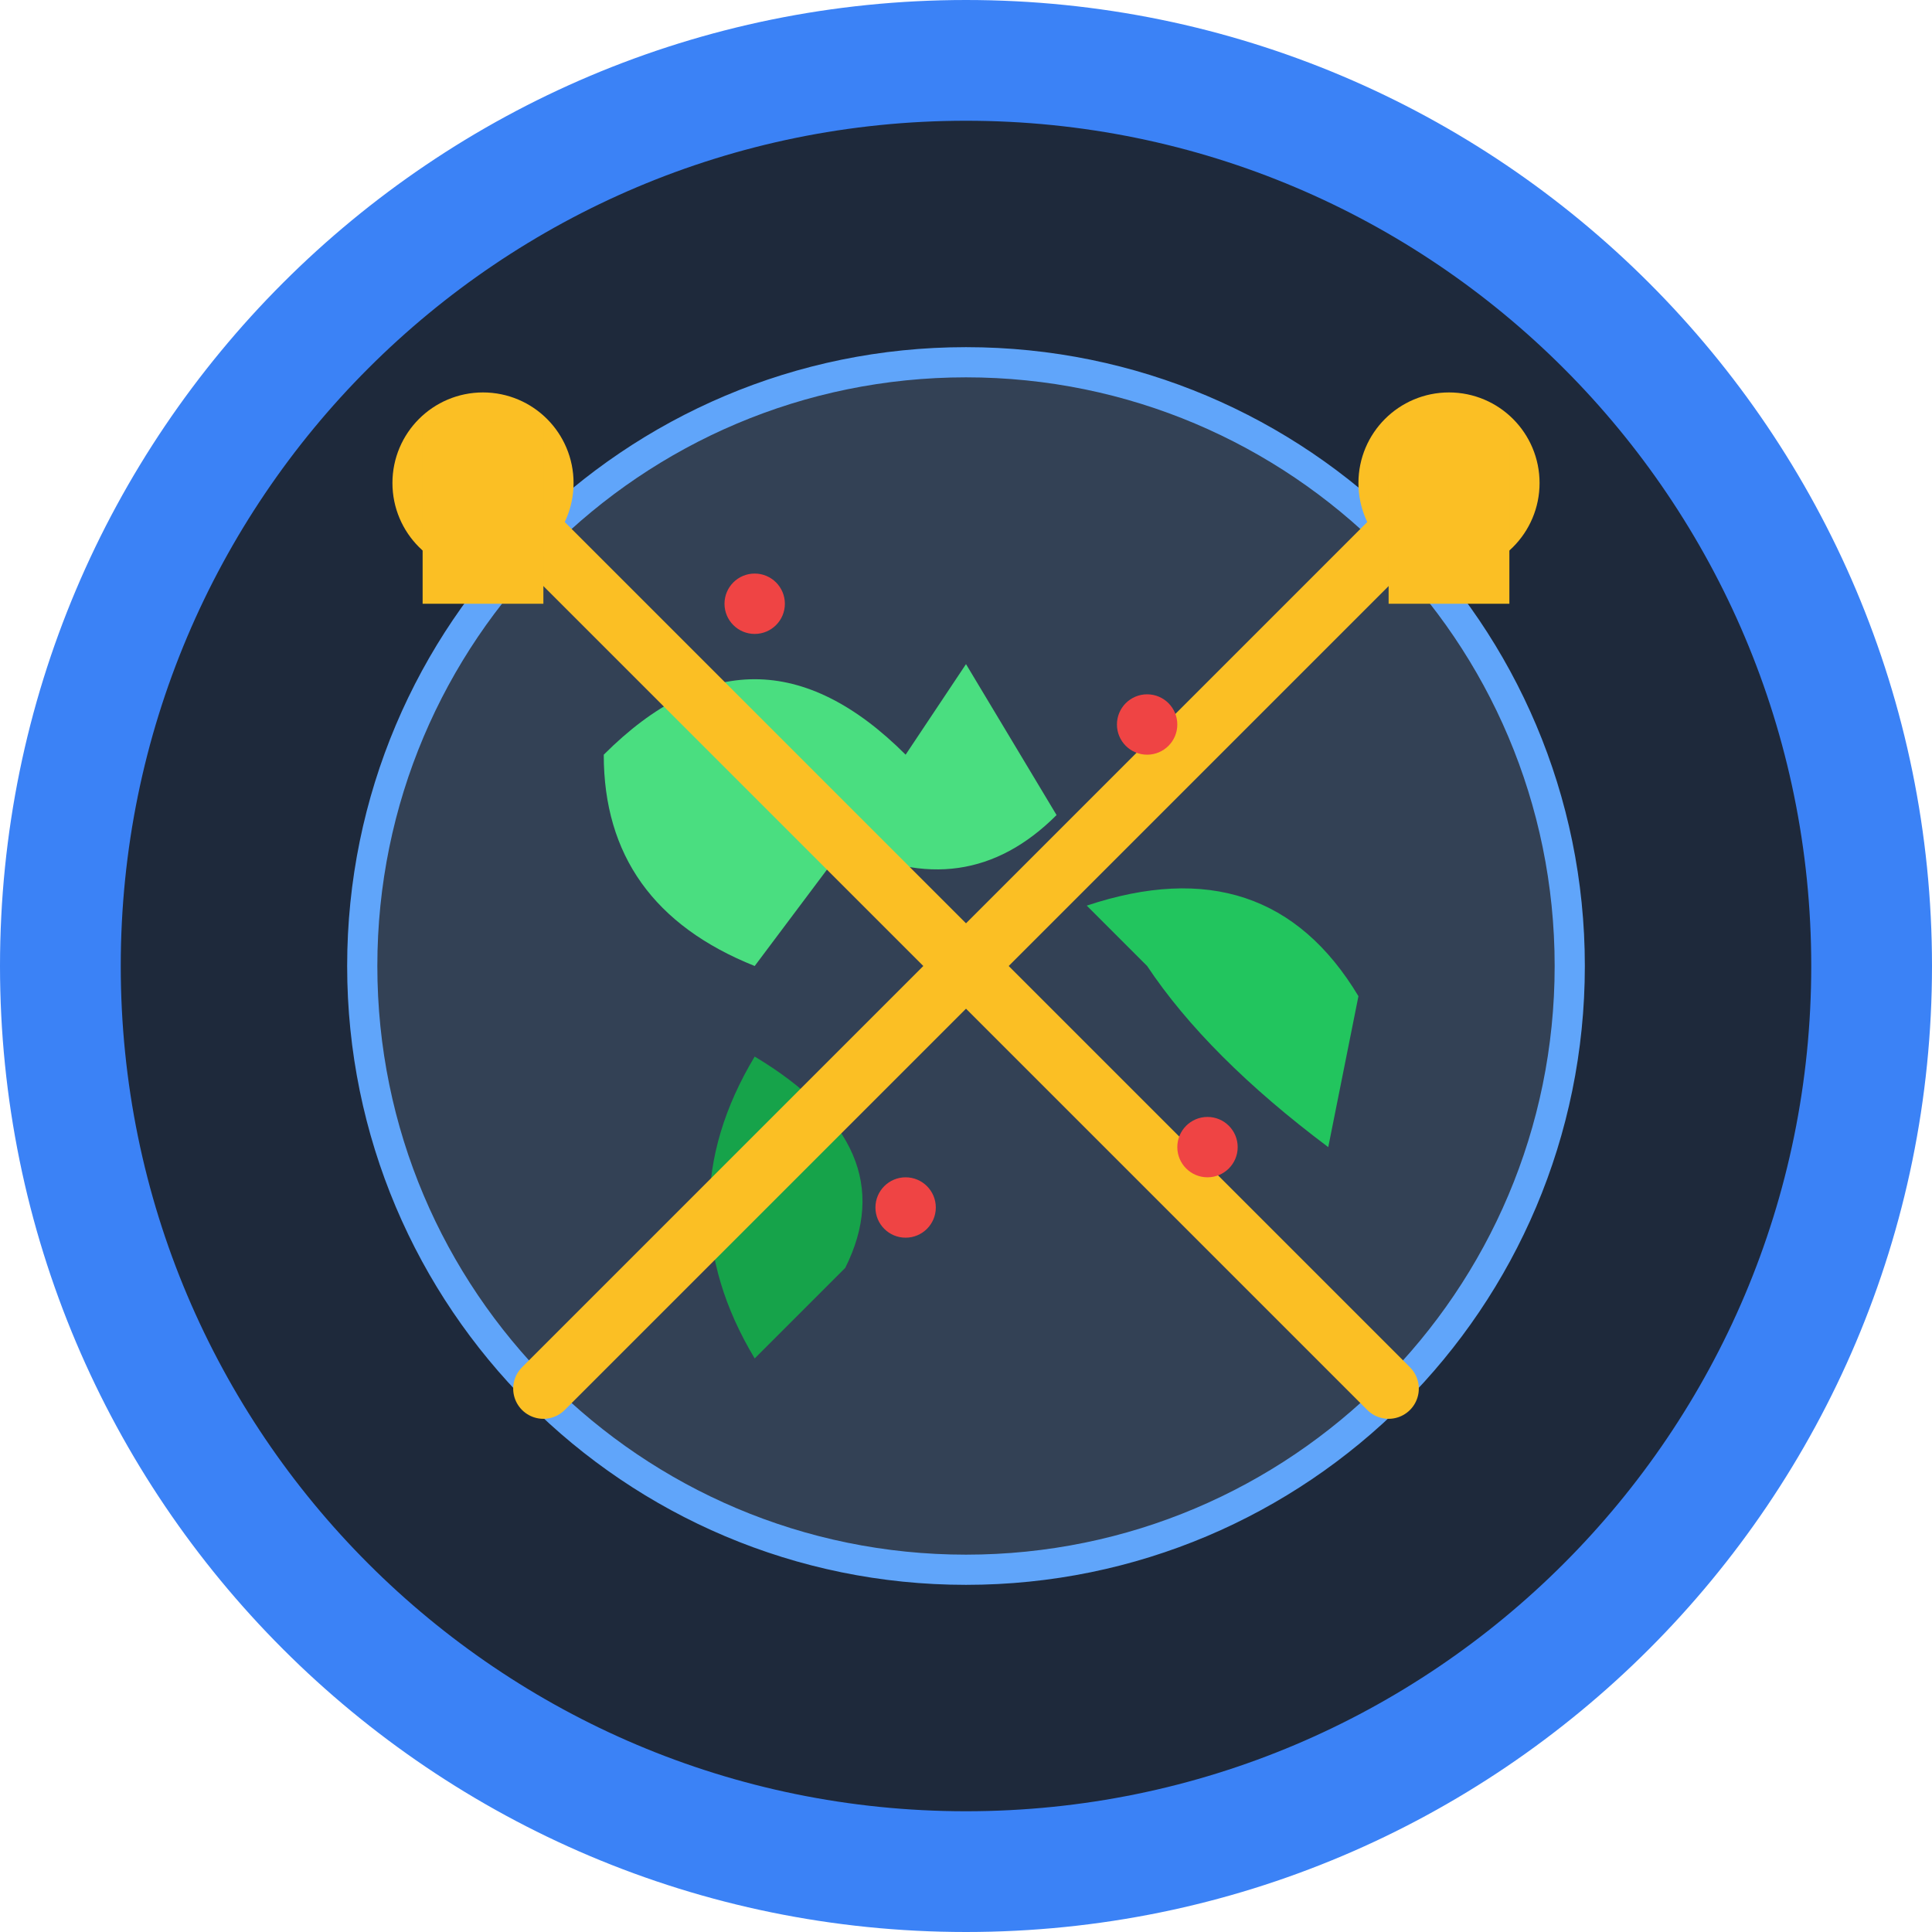
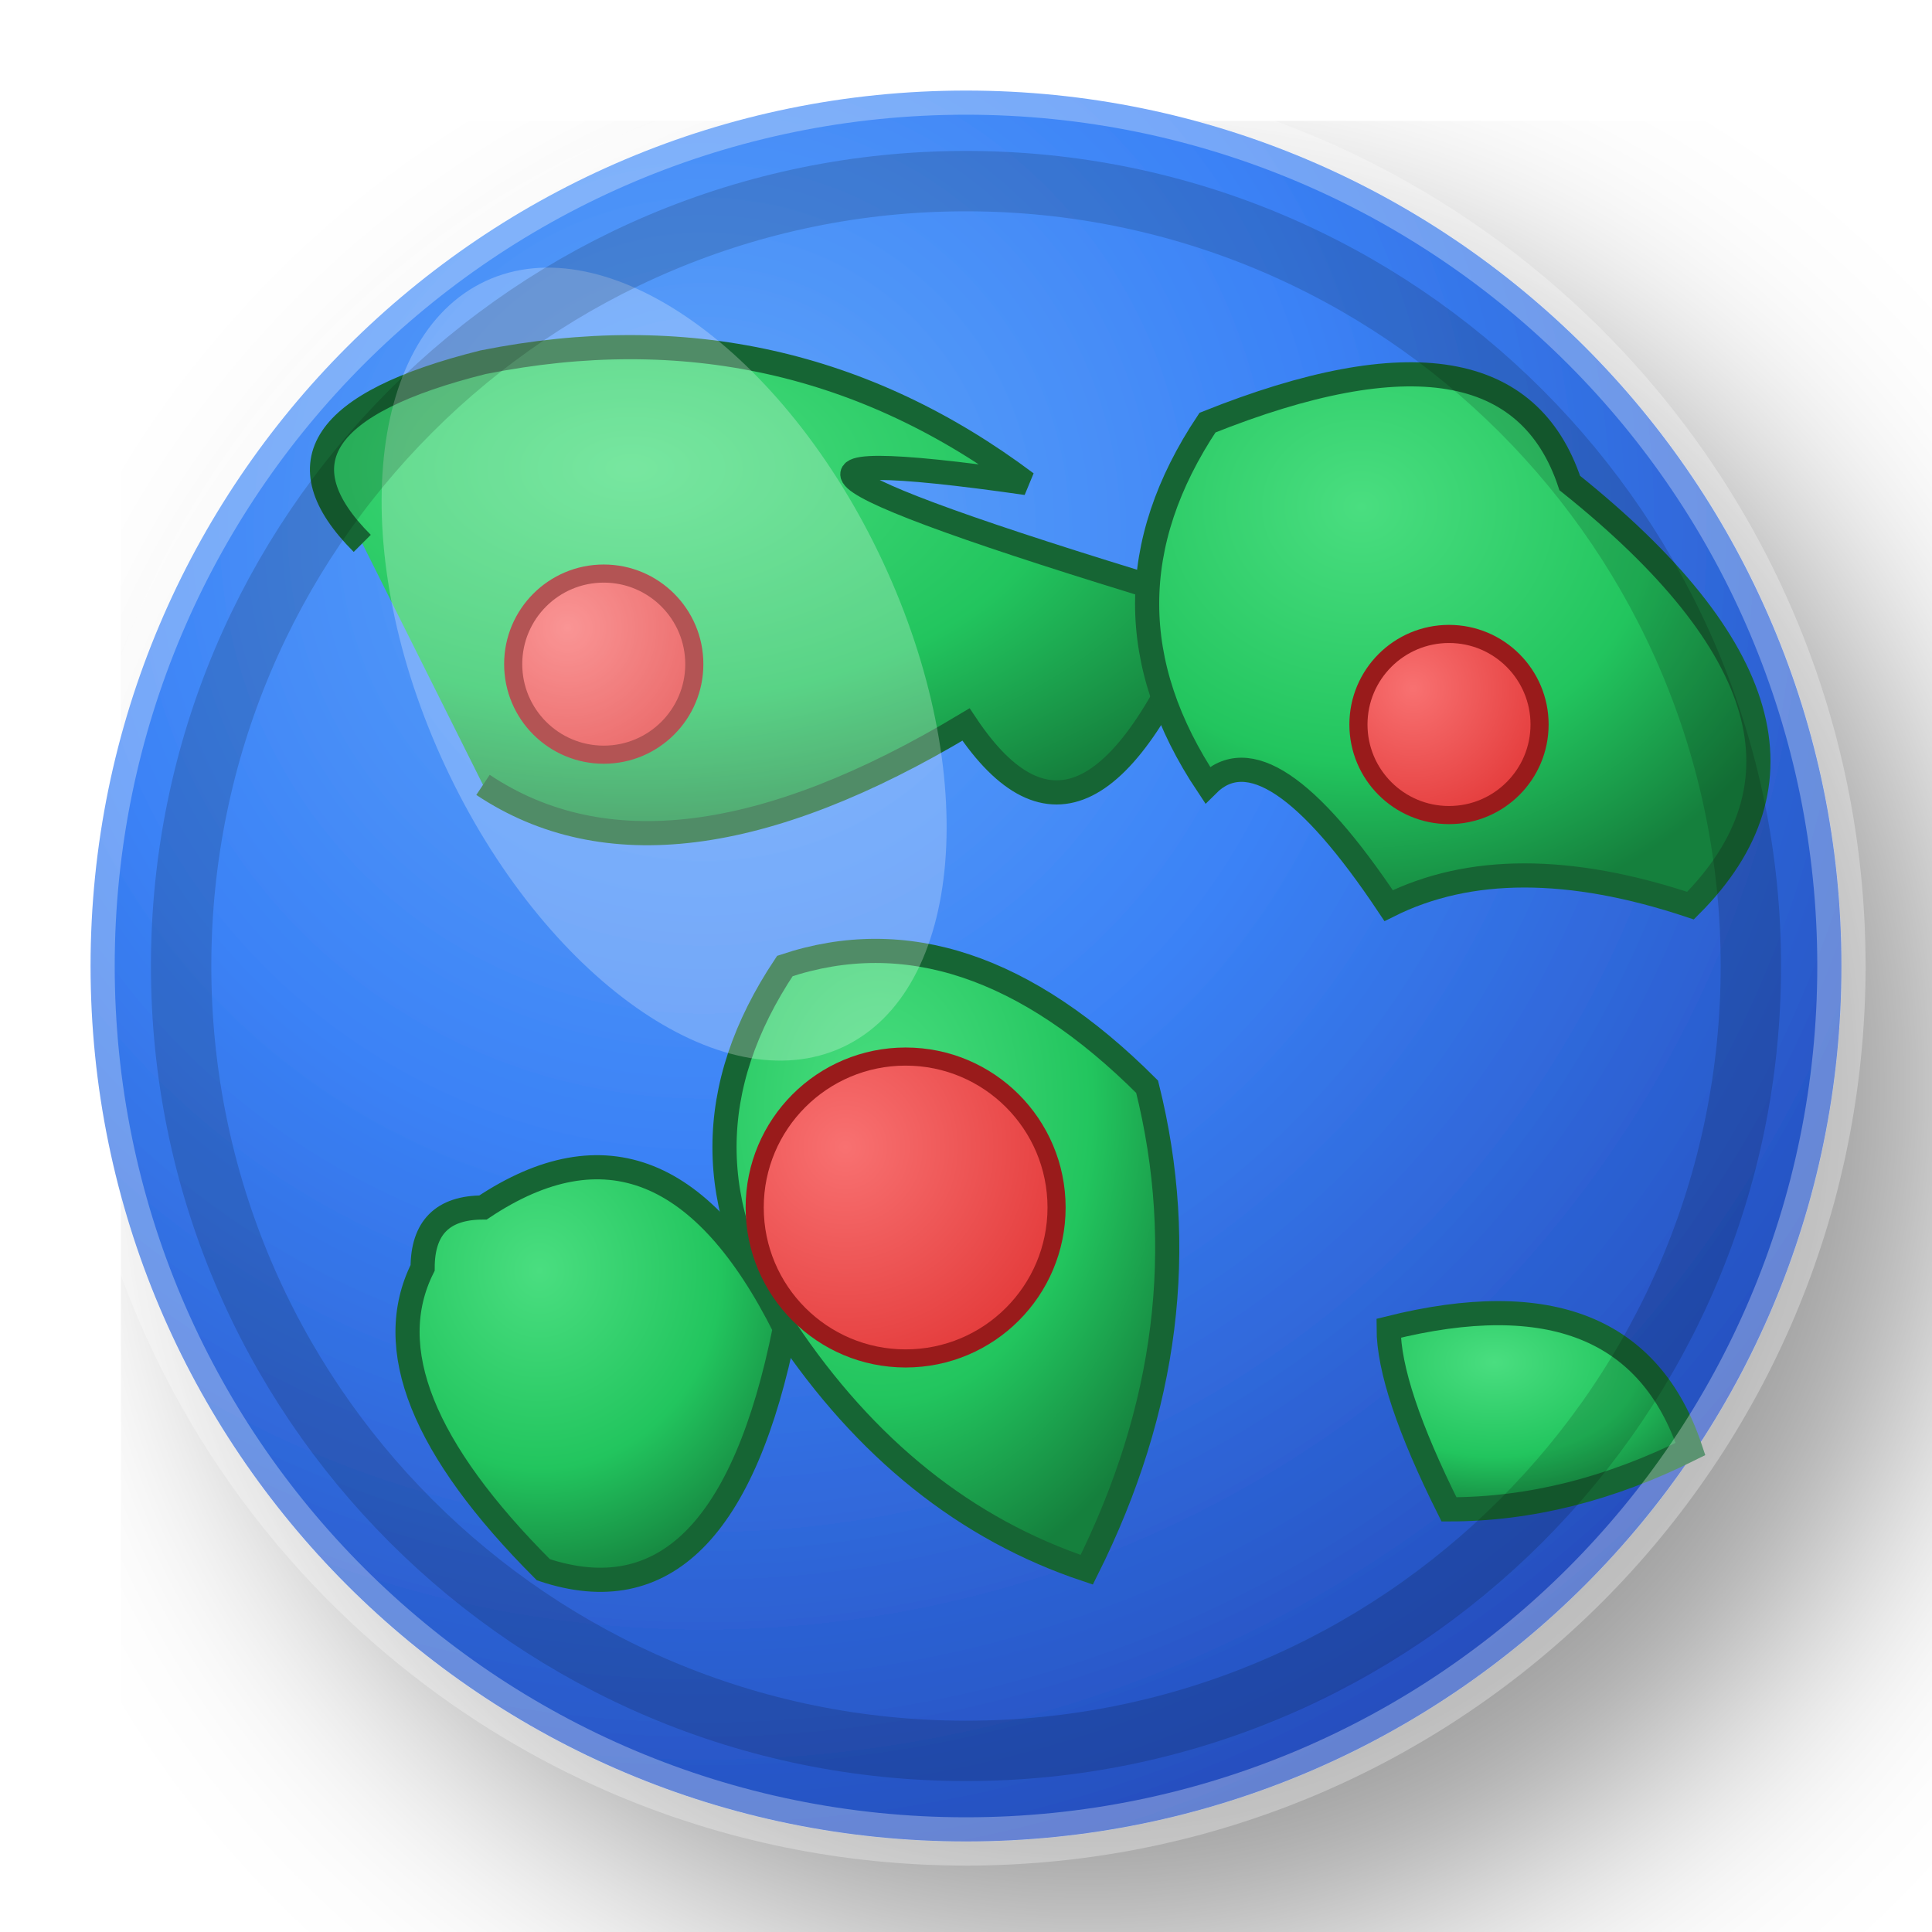
- <svg xmlns="http://www.w3.org/2000/svg" viewBox="0 0 64 64" width="64" height="64">
-   <circle cx="32" cy="32" r="30" fill="#1e293b" stroke="#3b82f6" stroke-width="4" />
-   <circle cx="32" cy="32" r="20" fill="#334155" stroke="#60a5fa" stroke-width="1" />
-   <path d="M20 25 Q25 20 30 25 L32 22 L35 27 Q32 30 28 28 L25 32 Q20 30 20 25 Z" fill="#4ade80" />
-   <path d="M36 30 Q42 28 45 33 L44 38 Q40 35 38 32 L36 30 Z" fill="#22c55e" />
-   <path d="M25 35 Q30 38 28 42 L25 45 Q22 40 25 35 Z" fill="#16a34a" />
-   <g stroke="#fbbf24" stroke-width="2" fill="#f59e0b">
-     <line x1="18" y1="18" x2="46" y2="46" stroke-linecap="round" />
-     <circle cx="16" cy="16" r="2" fill="#fbbf24" />
-     <rect x="15" y="15" width="2" height="4" fill="#a16207" />
-     <line x1="46" y1="18" x2="18" y2="46" stroke-linecap="round" />
-     <circle cx="48" cy="16" r="2" fill="#fbbf24" />
-     <rect x="47" y="15" width="2" height="4" fill="#a16207" />
-   </g>
-   <circle cx="25" cy="20" r="1" fill="#ef4444" />
-   <circle cx="38" cy="24" r="1" fill="#ef4444" />
-   <circle cx="30" cy="40" r="1" fill="#ef4444" />
-   <circle cx="40" cy="38" r="1" fill="#ef4444" />
+ <svg xmlns="http://www.w3.org/2000/svg" width="62" height="62" viewBox="0 0 32 32">
+   <defs>
+     <radialGradient id="oceanGradient" cx="0.35" cy="0.25" r="0.9">
+       <stop offset="0%" style="stop-color:#60a5fa;stop-opacity:1" />
+       <stop offset="40%" style="stop-color:#3b82f6;stop-opacity:1" />
+       <stop offset="100%" style="stop-color:#1e40af;stop-opacity:1" />
+     </radialGradient>
+     <radialGradient id="landGradient" cx="0.35" cy="0.25" r="0.8">
+       <stop offset="0%" style="stop-color:#4ade80;stop-opacity:1" />
+       <stop offset="60%" style="stop-color:#22c55e;stop-opacity:1" />
+       <stop offset="100%" style="stop-color:#15803d;stop-opacity:1" />
+     </radialGradient>
+     <radialGradient id="redGradient" cx="0.3" cy="0.3" r="1.1">
+       <stop offset="0%" style="stop-color:#f87171;stop-opacity:1" />
+       <stop offset="100%" style="stop-color:#dc2626;stop-opacity:1" />
+     </radialGradient>
+     <filter id="shadow3d">
+       <feDropShadow dx="2" dy="2" stdDeviation="2" flood-opacity="0.4" />
+     </filter>
+   </defs>
+   <circle cx="16" cy="16" r="14.5" fill="url(#oceanGradient)" filter="url(#shadow3d)" />
+   <path d="M 6 9 Q 4 7 8 6 Q 13 5 17 8 Q 10 7 20 10 Q 18 15 16 12 Q 11 15 8 13 Q  11 6 9 Z" fill="url(#landGradient)" stroke="#166534" stroke-width="0.4" />
+   <path d="M 20 7 Q 25 5 26 8 Q 31 12 28 15 Q 25 14 23 15 Q 21 12 20 13 Q 18 10 20 7 Z" fill="url(#landGradient)" stroke="#166534" stroke-width="0.4" />
+   <path d="M 13 16 Q 16 15 19 18 Q 20 22 18 26 Q 15 25 13 22 Q 11 19 13 16 Z" fill="url(#landGradient)" stroke="#166534" stroke-width="0.4" />
+   <path d="M 8 20 Q 11 18 13 22 Q 12 27 9 26 Q 6 23 7 21 Q 7 20 8 20 Z" fill="url(#landGradient)" stroke="#166534" stroke-width="0.4" />
+   <path d="M 23 22 Q 27 21 28 24 Q 26 25 24 25 Q 23 23 23 22 Z" fill="url(#landGradient)" stroke="#166534" stroke-width="0.4" />
+   <circle cx="10" cy="11" r="1.5" fill="url(#redGradient)" stroke="#991b1b" stroke-width="0.3" />
+   <circle cx="24" cy="12" r="1.5" fill="url(#redGradient)" stroke="#991b1b" stroke-width="0.3" />
+   <circle cx="15" cy="20" r="2.5" fill="url(#redGradient)" stroke="#991b1b" stroke-width="0.3" />
+   <circle cx="16" cy="16" r="14.5" fill="none" stroke="rgba(255,255,255,0.3)" stroke-width="0.8" />
+   <ellipse cx="11" cy="11" rx="4" ry="7" fill="rgba(255,255,255,0.25)" transform="rotate(-25 11 11)" />
+   <circle cx="16" cy="16" r="13" fill="none" stroke="rgba(0,0,0,0.15)" stroke-width="1" />
</svg>
